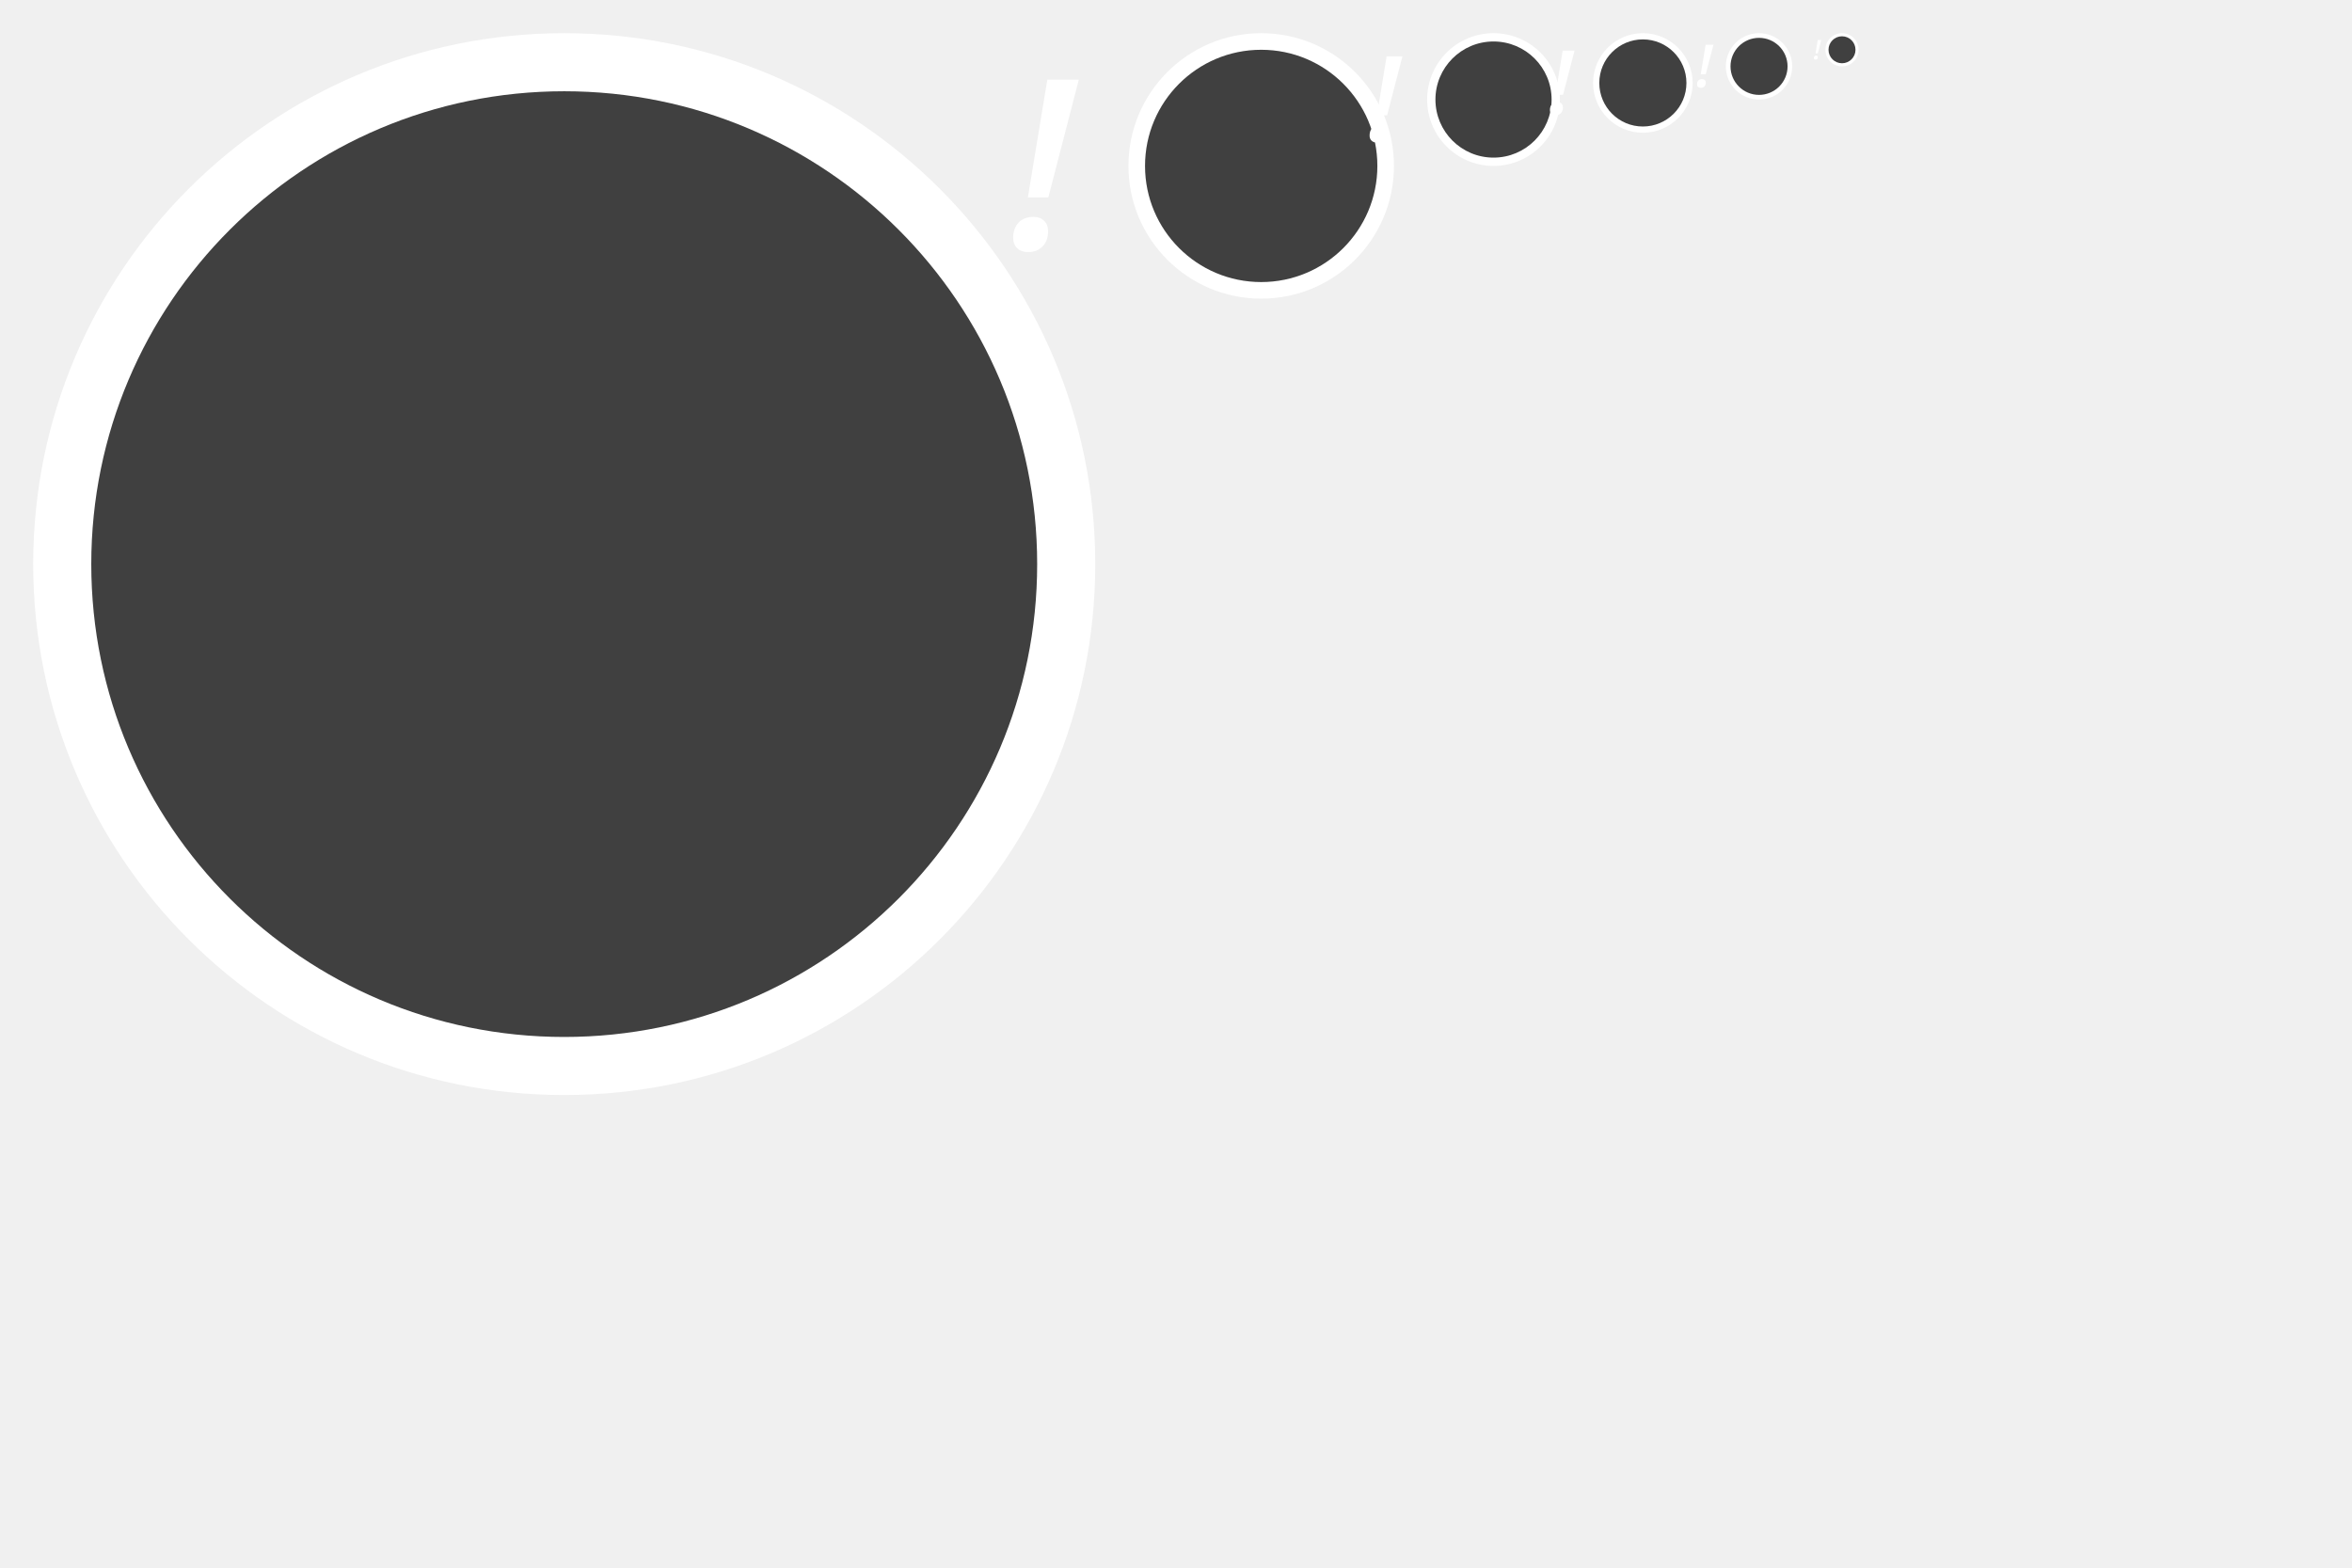
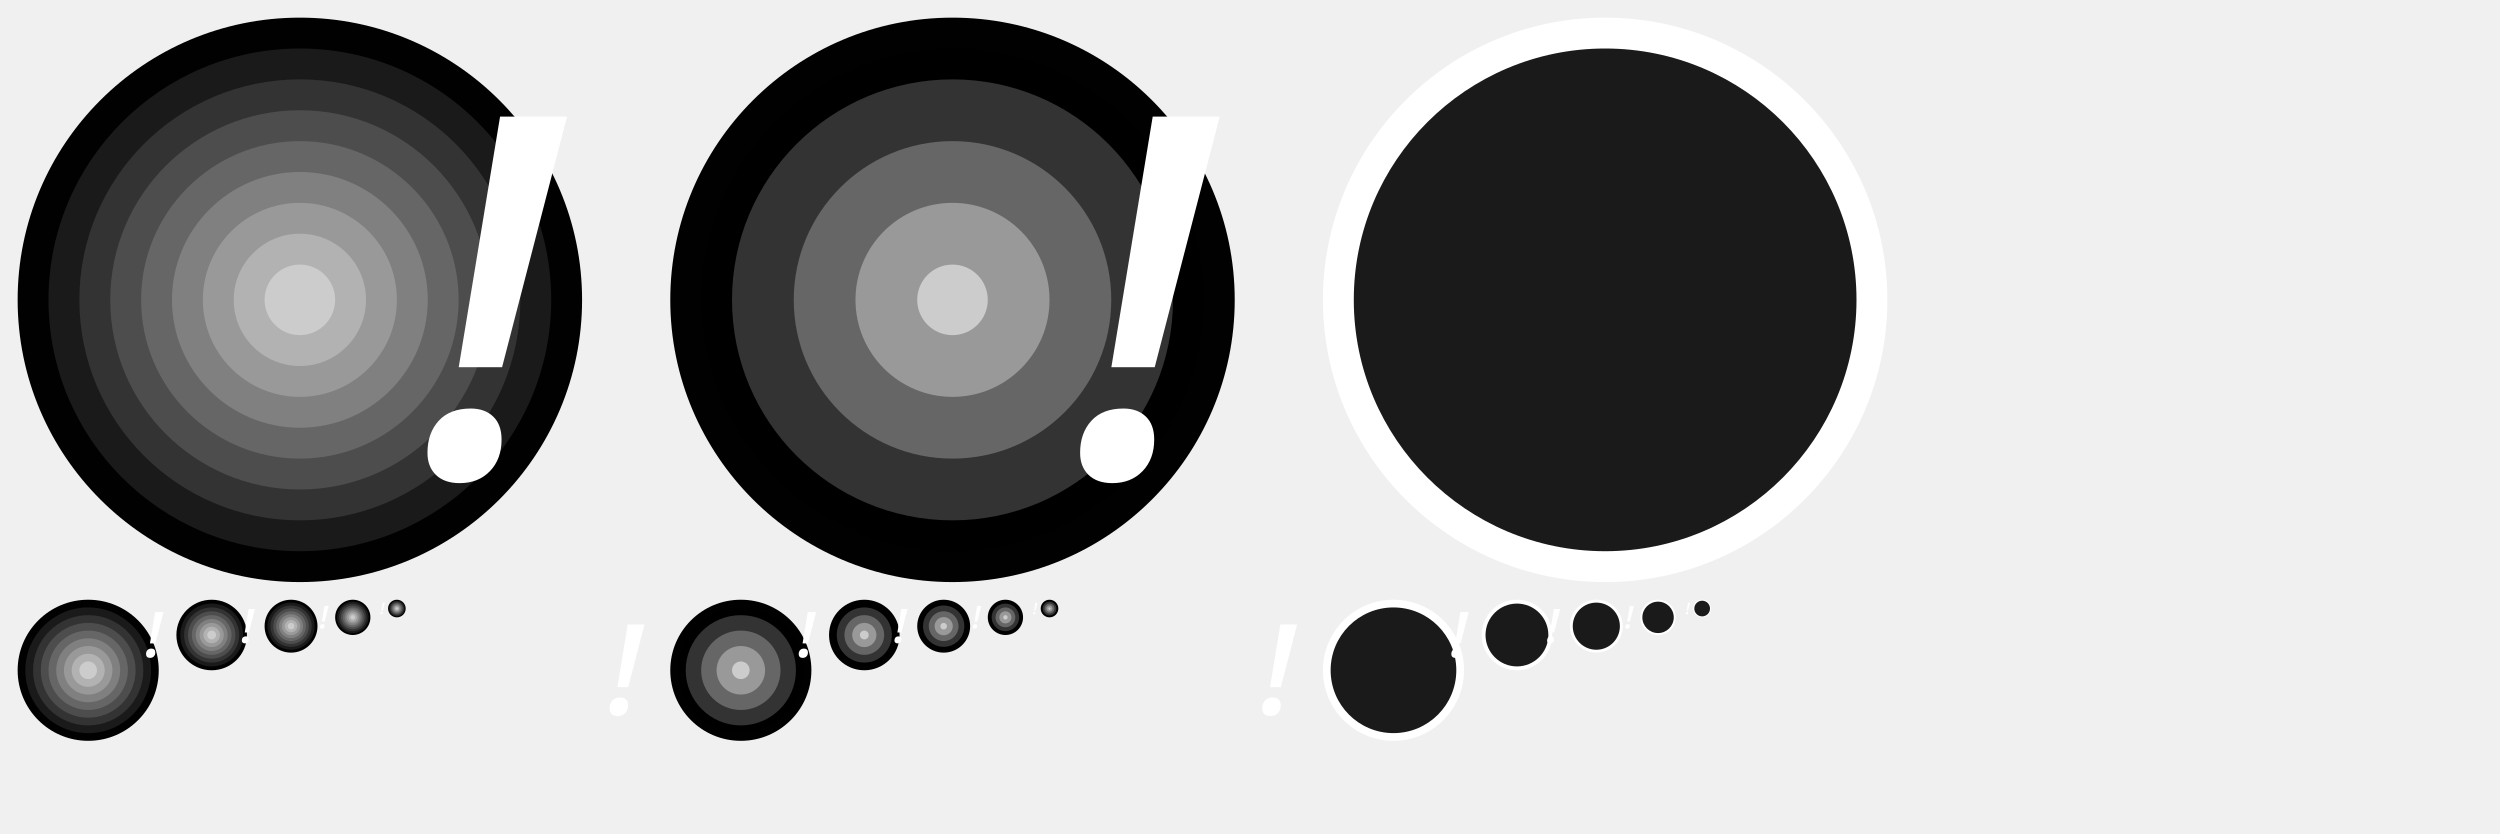
- <svg xmlns="http://www.w3.org/2000/svg" width="300mm" height="200mm" viewBox="0 0 300 200" version="1.1" id="svg1">
+ <svg xmlns="http://www.w3.org/2000/svg" width="600mm" height="200mm" viewBox="0 0 600 200" version="1.1" id="svg1">
  <defs id="defs1">
    <linearGradient id="swatch10">
      <stop style="stop-color:#a6a6a6;stop-opacity:1;" offset="0" id="stop10" />
    </linearGradient>
    <linearGradient id="swatch9">
      <stop style="stop-color:#a6a6a6;stop-opacity:1;" offset="0" id="stop9" />
    </linearGradient>
    <linearGradient id="swatch8">
      <stop style="stop-color:#a6a6a6;stop-opacity:1;" offset="0" id="stop8" />
    </linearGradient>
    <linearGradient id="swatch7">
      <stop style="stop-color:#a6a6a6;stop-opacity:1;" offset="0" id="stop7" />
    </linearGradient>
    <linearGradient id="swatch6">
      <stop style="stop-color:#a6a6a6;stop-opacity:1;" offset="0" id="stop6" />
    </linearGradient>
    <linearGradient id="swatch5">
      <stop style="stop-color:#a6a6a6;stop-opacity:1;" offset="0" id="stop5" />
    </linearGradient>
    <linearGradient id="swatch4">
-       <stop style="stop-color:#f8c500;stop-opacity:1;" offset="0" id="stop4" />
+       <stop style="stop-color:#666666;stop-opacity:1;" offset="0" id="stop4" />
    </linearGradient>
    <linearGradient id="swatch3">
-       <stop style="stop-color:#40a5e5;stop-opacity:1;" offset="0" id="stop3" />
+       <stop style="stop-color:#333333;stop-opacity:1;" offset="0" id="stop3" />
    </linearGradient>
    <linearGradient id="swatch2">
-       <stop style="stop-color:#f68117;stop-opacity:1;" offset="0" id="stop2" />
-     </linearGradient>
-     <linearGradient id="swatch1">
-       <stop style="stop-color:#404040;stop-opacity:1;" offset="0" id="stop1" />
+       <stop style="stop-color:#333333;stop-opacity:1;" offset="0" id="stop2" />
+     </linearGradient>
+     <linearGradient id="swatch1" gradientTransform="translate(1.7011719e-6)">
+       <stop style="stop-color:#000000;stop-opacity:1;" offset="0" id="stop1" />
    </linearGradient>
  </defs>
  <g id="layer1">
-     <g id="512">
-       <circle style="fill:#ffffff;fill-opacity:1;stroke-width:0.265" id="path1" cx="71.967" cy="71.967" r="67.733" />
-       <circle style="fill:url(#swatch1);fill-opacity:1;stroke-width:0.24;stroke-dasharray:none" id="path1-5" cx="71.967" cy="71.967" r="60.325" />
-       <text xml:space="preserve" style="font-style:italic;font-variant:normal;font-weight:600;font-stretch:normal;font-size:121.003px;font-family:'Open Sans';-inkscape-font-specification:'Open Sans Semi-Bold Italic';text-align:center;text-anchor:middle;fill:#ffffff;fill-opacity:1;stroke-width:0.242" x="69.958" y="114.3" id="text1">
-         <tspan id="tspan1" style="font-style:italic;font-variant:normal;font-weight:600;font-stretch:normal;font-size:121.003px;font-family:'Open Sans';-inkscape-font-specification:'Open Sans Semi-Bold Italic';text-align:center;text-anchor:middle;fill:#ffffff;fill-opacity:1;stroke-width:0.242" x="69.958" y="114.3">!</tspan>
-       </text>
-     </g>
-     <g id="128">
-       <circle style="fill:#ffffff;fill-opacity:1;stroke-width:0.066" id="path1-4" cx="160.867" cy="21.167" r="16.933" />
-       <circle style="fill:url(#swatch1);fill-opacity:1;stroke-width:0.06" id="path1-5-3" cx="160.867" cy="21.167" r="14.817" />
-       <text xml:space="preserve" style="font-style:italic;font-variant:normal;font-weight:600;font-stretch:normal;font-size:30.251px;font-family:'Open Sans';-inkscape-font-specification:'Open Sans Semi-Bold Italic';text-align:center;text-anchor:middle;fill:#ffffff;fill-opacity:1;stroke-width:0.061" x="160.364" y="31.75" id="text1-0">
-         <tspan id="tspan1-7" style="font-style:italic;font-variant:normal;font-weight:600;font-stretch:normal;font-size:30.251px;font-family:'Open Sans';-inkscape-font-specification:'Open Sans Semi-Bold Italic';text-align:center;text-anchor:middle;fill:#ffffff;fill-opacity:1;stroke-width:0.061" x="160.364" y="31.75">!</tspan>
-       </text>
-     </g>
-     <g id="64">
-       <circle style="fill:#ffffff;fill-opacity:1;stroke-width:0.033" id="path1-4-8" cx="190.5" cy="12.7" r="8.467" />
-       <circle style="fill:url(#swatch1);fill-opacity:1;stroke-width:0.03" id="path1-5-3-4" cx="190.5" cy="12.7" r="7.408" />
-       <text xml:space="preserve" style="font-style:italic;font-variant:normal;font-weight:600;font-stretch:normal;font-size:15.125px;font-family:'Open Sans';-inkscape-font-specification:'Open Sans Semi-Bold Italic';text-align:center;text-anchor:middle;fill:#ffffff;fill-opacity:1;stroke-width:0.03" x="190.249" y="17.992" id="text1-0-3">
-         <tspan id="tspan1-7-1" style="font-style:italic;font-variant:normal;font-weight:600;font-stretch:normal;font-size:15.125px;font-family:'Open Sans';-inkscape-font-specification:'Open Sans Semi-Bold Italic';text-align:center;text-anchor:middle;fill:#ffffff;fill-opacity:1;stroke-width:0.03" x="190.249" y="17.992">!</tspan>
-       </text>
-     </g>
-     <g id="48">
-       <circle style="fill:#ffffff;fill-opacity:1;stroke-width:0.025" id="path1-4-8-0" cx="209.55" cy="10.583" r="6.35" />
-       <circle style="fill:url(#swatch1);fill-opacity:1;stroke-width:0.022" id="path1-5-3-4-6" cx="209.55" cy="10.583" r="5.556" />
-       <text xml:space="preserve" style="font-style:italic;font-variant:normal;font-weight:600;font-stretch:normal;font-size:11.344px;font-family:'Open Sans';-inkscape-font-specification:'Open Sans Semi-Bold Italic';text-align:center;text-anchor:middle;fill:#ffffff;fill-opacity:1;stroke-width:0.023" x="209.362" y="14.552" id="text1-0-3-8">
-         <tspan id="tspan1-7-1-9" style="font-style:italic;font-variant:normal;font-weight:600;font-stretch:normal;font-size:11.344px;font-family:'Open Sans';-inkscape-font-specification:'Open Sans Semi-Bold Italic';text-align:center;text-anchor:middle;fill:#ffffff;fill-opacity:1;stroke-width:0.023" x="209.362" y="14.552">!</tspan>
-       </text>
-     </g>
-     <g id="32">
-       <circle style="fill:#ffffff;fill-opacity:1;stroke-width:0.017" id="path1-4-8-0-4" cx="224.367" cy="8.467" r="4.233" />
-       <circle style="fill:url(#swatch1);fill-opacity:1;stroke-width:0.015" id="path1-5-3-4-6-9" cx="224.367" cy="8.467" r="3.638" />
-       <text xml:space="preserve" style="font-style:italic;font-variant:normal;font-weight:600;font-stretch:normal;font-size:7.563px;font-family:'Open Sans';-inkscape-font-specification:'Open Sans Semi-Bold Italic';text-align:center;text-anchor:middle;fill:#ffffff;fill-opacity:1;stroke-width:0.015" x="224.241" y="11.113" id="text1-0-3-8-5">
-         <tspan id="tspan1-7-1-9-0" style="font-style:italic;font-variant:normal;font-weight:600;font-stretch:normal;font-size:7.563px;font-family:'Open Sans';-inkscape-font-specification:'Open Sans Semi-Bold Italic';text-align:center;text-anchor:middle;fill:#ffffff;fill-opacity:1;stroke-width:0.015" x="224.241" y="11.113">!</tspan>
-       </text>
-     </g>
-     <g id="16">
-       <circle style="fill:#ffffff;fill-opacity:1;stroke-width:0.008" id="path1-4-8-0-4-1" cx="234.95" cy="6.35" r="2.117" />
-       <circle style="fill:url(#swatch1);fill-opacity:1;stroke-width:0.007" id="path1-5-3-4-6-9-7" cx="234.95" cy="6.35" r="1.72" />
-       <text xml:space="preserve" style="font-style:italic;font-variant:normal;font-weight:600;font-stretch:normal;font-size:3.434px;font-family:'Open Sans';-inkscape-font-specification:'Open Sans Semi-Bold Italic';text-align:center;text-anchor:middle;fill:#ffffff;fill-opacity:1;stroke-width:0.007" x="234.892" y="7.552" id="text1-0-3-8-5-2">
-         <tspan id="tspan1-7-1-9-0-7" style="font-style:italic;font-variant:normal;font-weight:600;font-stretch:normal;font-size:3.434px;font-family:'Open Sans';-inkscape-font-specification:'Open Sans Semi-Bold Italic';text-align:center;text-anchor:middle;fill:#ffffff;fill-opacity:1;stroke-width:0.007" x="234.892" y="7.552">!</tspan>
+     <g id="radial_small_512">
+       <circle style="fill:#010101;fill-opacity:1;stroke-width:0.265" id="path1" cx="71.967" cy="71.967" r="67.733" />
+       <circle style="fill:#1a1a1a;fill-opacity:1;stroke-width:0.24;stroke-dasharray:none" id="path1-5" cx="71.967" cy="71.967" r="60.325" />
+       <circle style="fill:#333333;fill-opacity:1;stroke-width:0.24;stroke-dasharray:none" id="path1-5-35" cx="71.967" cy="71.967" r="52.917" />
+       <circle style="fill:#4d4d4d;fill-opacity:1;stroke-width:0.24;stroke-dasharray:none" id="path1-5-35-2" cx="71.967" cy="71.967" r="45.508" />
+       <circle style="fill:#666666;fill-opacity:1;stroke-width:0.24;stroke-dasharray:none" id="path1-5-35-2-6" cx="71.967" cy="71.967" r="38.1" />
+       <circle style="fill:#808080;fill-opacity:1;stroke-width:0.24;stroke-dasharray:none" id="path1-5-35-2-6-1" cx="71.967" cy="71.967" r="30.692" />
+       <circle style="fill:#999999;fill-opacity:1;stroke-width:0.24;stroke-dasharray:none" id="path1-5-35-2-6-1-2" cx="71.967" cy="71.967" r="23.283" />
+       <circle style="fill:#b2b2b2;fill-opacity:1;stroke-width:0.24;stroke-dasharray:none" id="path1-5-35-2-6-1-2-7" cx="71.967" cy="71.967" r="15.875" />
+       <circle style="fill:#cccccc;fill-opacity:1;stroke-width:0.24;stroke-dasharray:none" id="path1-5-35-2-6-1-2-7-2" cx="71.967" cy="71.967" r="8.467" />
+       <text xml:space="preserve" style="font-style:italic;font-variant:normal;font-weight:600;font-stretch:normal;font-size:121.003px;font-family:'Open Sans';-inkscape-font-specification:'Open Sans Semi-Bold Italic';text-align:center;text-anchor:middle;fill:#ffffff;fill-opacity:1;stroke-width:0.242" x="70.478" y="114.359" id="text1">
+         <tspan id="tspan1" style="font-style:italic;font-variant:normal;font-weight:600;font-stretch:normal;font-size:121.003px;font-family:'Open Sans';-inkscape-font-specification:'Open Sans Semi-Bold Italic';text-align:center;text-anchor:middle;fill:#ffffff;fill-opacity:1;stroke-width:0.242" x="70.478" y="114.359">!</tspan>
+       </text>
+     </g>
+     <g id="radial_small_128" transform="matrix(0.25,0,0,0.25,3.174999,142.875)">
+       <circle style="fill:#010101;fill-opacity:1;stroke-width:0.265" id="path1-7" cx="71.967" cy="71.967" r="67.733" />
+       <circle style="fill:#1a1a1a;fill-opacity:1;stroke-width:0.24;stroke-dasharray:none" id="path1-5-6" cx="71.967" cy="71.967" r="60.325" />
+       <circle style="fill:#333333;fill-opacity:1;stroke-width:0.24;stroke-dasharray:none" id="path1-5-35-3" cx="71.967" cy="71.967" r="52.917" />
+       <circle style="fill:#4d4d4d;fill-opacity:1;stroke-width:0.24;stroke-dasharray:none" id="path1-5-35-2-1" cx="71.967" cy="71.967" r="45.508" />
+       <circle style="fill:#666666;fill-opacity:1;stroke-width:0.24;stroke-dasharray:none" id="path1-5-35-2-6-7" cx="71.967" cy="71.967" r="38.1" />
+       <circle style="fill:#808080;fill-opacity:1;stroke-width:0.24;stroke-dasharray:none" id="path1-5-35-2-6-1-5" cx="71.967" cy="71.967" r="30.692" />
+       <circle style="fill:#999999;fill-opacity:1;stroke-width:0.24;stroke-dasharray:none" id="path1-5-35-2-6-1-2-9" cx="71.967" cy="71.967" r="23.283" />
+       <circle style="fill:#b2b2b2;fill-opacity:1;stroke-width:0.24;stroke-dasharray:none" id="path1-5-35-2-6-1-2-7-6" cx="71.967" cy="71.967" r="15.875" />
+       <circle style="fill:#cccccc;fill-opacity:1;stroke-width:0.24;stroke-dasharray:none" id="path1-5-35-2-6-1-2-7-2-2" cx="71.967" cy="71.967" r="8.467" />
+       <text xml:space="preserve" style="font-style:italic;font-variant:normal;font-weight:600;font-stretch:normal;font-size:121.003px;font-family:'Open Sans';-inkscape-font-specification:'Open Sans Semi-Bold Italic';text-align:center;text-anchor:middle;fill:#ffffff;fill-opacity:1;stroke-width:0.242" x="70.478" y="114.359" id="text1-1">
+         <tspan id="tspan1-7" style="font-style:italic;font-variant:normal;font-weight:600;font-stretch:normal;font-size:121.003px;font-family:'Open Sans';-inkscape-font-specification:'Open Sans Semi-Bold Italic';text-align:center;text-anchor:middle;fill:#ffffff;fill-opacity:1;stroke-width:0.242" x="70.478" y="114.359">!</tspan>
+       </text>
+     </g>
+     <g id="radial_small_64" transform="matrix(0.125,0,0,0.125,41.80416,143.4042)">
+       <circle style="fill:#010101;fill-opacity:1;stroke-width:0.265" id="path1-7-1" cx="71.967" cy="71.967" r="67.733" />
+       <circle style="fill:#1a1a1a;fill-opacity:1;stroke-width:0.24;stroke-dasharray:none" id="path1-5-6-8" cx="71.967" cy="71.967" r="60.325" />
+       <circle style="fill:#333333;fill-opacity:1;stroke-width:0.24;stroke-dasharray:none" id="path1-5-35-3-5" cx="71.967" cy="71.967" r="52.917" />
+       <circle style="fill:#4d4d4d;fill-opacity:1;stroke-width:0.24;stroke-dasharray:none" id="path1-5-35-2-1-9" cx="71.967" cy="71.967" r="45.508" />
+       <circle style="fill:#666666;fill-opacity:1;stroke-width:0.24;stroke-dasharray:none" id="path1-5-35-2-6-7-7" cx="71.967" cy="71.967" r="38.1" />
+       <circle style="fill:#808080;fill-opacity:1;stroke-width:0.24;stroke-dasharray:none" id="path1-5-35-2-6-1-5-5" cx="71.967" cy="71.967" r="30.692" />
+       <circle style="fill:#999999;fill-opacity:1;stroke-width:0.24;stroke-dasharray:none" id="path1-5-35-2-6-1-2-9-3" cx="71.967" cy="71.967" r="23.283" />
+       <circle style="fill:#b2b2b2;fill-opacity:1;stroke-width:0.24;stroke-dasharray:none" id="path1-5-35-2-6-1-2-7-6-8" cx="71.967" cy="71.967" r="15.875" />
+       <circle style="fill:#cccccc;fill-opacity:1;stroke-width:0.24;stroke-dasharray:none" id="path1-5-35-2-6-1-2-7-2-2-8" cx="71.967" cy="71.967" r="8.467" />
+       <text xml:space="preserve" style="font-style:italic;font-variant:normal;font-weight:600;font-stretch:normal;font-size:121.003px;font-family:'Open Sans';-inkscape-font-specification:'Open Sans Semi-Bold Italic';text-align:center;text-anchor:middle;fill:#ffffff;fill-opacity:1;stroke-width:0.242" x="70.478" y="114.359" id="text1-1-3">
+         <tspan id="tspan1-7-1" style="font-style:italic;font-variant:normal;font-weight:600;font-stretch:normal;font-size:121.003px;font-family:'Open Sans';-inkscape-font-specification:'Open Sans Semi-Bold Italic';text-align:center;text-anchor:middle;fill:#ffffff;fill-opacity:1;stroke-width:0.242" x="70.478" y="114.359">!</tspan>
+       </text>
+     </g>
+     <g id="radial_small_48" transform="matrix(0.09375,0,0,0.09375,63.10312,143.5365)">
+       <circle style="fill:#010101;fill-opacity:1;stroke-width:0.265" id="path1-7-1-3" cx="71.967" cy="71.967" r="67.733" />
+       <circle style="fill:#1a1a1a;fill-opacity:1;stroke-width:0.24;stroke-dasharray:none" id="path1-5-6-8-3" cx="71.967" cy="71.967" r="60.325" />
+       <circle style="fill:#333333;fill-opacity:1;stroke-width:0.24;stroke-dasharray:none" id="path1-5-35-3-5-3" cx="71.967" cy="71.967" r="52.917" />
+       <circle style="fill:#4d4d4d;fill-opacity:1;stroke-width:0.24;stroke-dasharray:none" id="path1-5-35-2-1-9-8" cx="71.967" cy="71.967" r="45.508" />
+       <circle style="fill:#666666;fill-opacity:1;stroke-width:0.24;stroke-dasharray:none" id="path1-5-35-2-6-7-7-6" cx="71.967" cy="71.967" r="38.1" />
+       <circle style="fill:#808080;fill-opacity:1;stroke-width:0.24;stroke-dasharray:none" id="path1-5-35-2-6-1-5-5-0" cx="71.967" cy="71.967" r="30.692" />
+       <circle style="fill:#999999;fill-opacity:1;stroke-width:0.24;stroke-dasharray:none" id="path1-5-35-2-6-1-2-9-3-4" cx="71.967" cy="71.967" r="23.283" />
+       <circle style="fill:#b2b2b2;fill-opacity:1;stroke-width:0.24;stroke-dasharray:none" id="path1-5-35-2-6-1-2-7-6-8-8" cx="71.967" cy="71.967" r="15.875" />
+       <circle style="fill:#cccccc;fill-opacity:1;stroke-width:0.24;stroke-dasharray:none" id="path1-5-35-2-6-1-2-7-2-2-8-8" cx="71.967" cy="71.967" r="8.467" />
+       <text xml:space="preserve" style="font-style:italic;font-variant:normal;font-weight:600;font-stretch:normal;font-size:121.003px;font-family:'Open Sans';-inkscape-font-specification:'Open Sans Semi-Bold Italic';text-align:center;text-anchor:middle;fill:#ffffff;fill-opacity:1;stroke-width:0.242" x="70.478" y="114.359" id="text1-1-3-8">
+         <tspan id="tspan1-7-1-9" style="font-style:italic;font-variant:normal;font-weight:600;font-stretch:normal;font-size:121.003px;font-family:'Open Sans';-inkscape-font-specification:'Open Sans Semi-Bold Italic';text-align:center;text-anchor:middle;fill:#ffffff;fill-opacity:1;stroke-width:0.242" x="70.478" y="114.359">!</tspan>
+       </text>
+     </g>
+     <g id="radial_small_32" transform="matrix(0.0625,0,0,0.0625,80.16875,143.6687)">
+       <circle style="fill:#010101;fill-opacity:1;stroke-width:0.265" id="path1-7-1-3-3" cx="71.967" cy="71.967" r="67.733" />
+       <circle style="fill:#1a1a1a;fill-opacity:1;stroke-width:0.24;stroke-dasharray:none" id="path1-5-6-8-3-0" cx="71.967" cy="71.967" r="60.325" />
+       <circle style="fill:#333333;fill-opacity:1;stroke-width:0.24;stroke-dasharray:none" id="path1-5-35-3-5-3-3" cx="71.967" cy="71.967" r="52.917" />
+       <circle style="fill:#4d4d4d;fill-opacity:1;stroke-width:0.24;stroke-dasharray:none" id="path1-5-35-2-1-9-8-0" cx="71.967" cy="71.967" r="45.508" />
+       <circle style="fill:#666666;fill-opacity:1;stroke-width:0.24;stroke-dasharray:none" id="path1-5-35-2-6-7-7-6-9" cx="71.967" cy="71.967" r="38.1" />
+       <circle style="fill:#808080;fill-opacity:1;stroke-width:0.24;stroke-dasharray:none" id="path1-5-35-2-6-1-5-5-0-2" cx="71.967" cy="71.967" r="30.692" />
+       <circle style="fill:#999999;fill-opacity:1;stroke-width:0.24;stroke-dasharray:none" id="path1-5-35-2-6-1-2-9-3-4-5" cx="71.967" cy="71.967" r="23.283" />
+       <circle style="fill:#b2b2b2;fill-opacity:1;stroke-width:0.24;stroke-dasharray:none" id="path1-5-35-2-6-1-2-7-6-8-8-4" cx="71.967" cy="71.967" r="15.875" />
+       <circle style="fill:#cccccc;fill-opacity:1;stroke-width:0.24;stroke-dasharray:none" id="path1-5-35-2-6-1-2-7-2-2-8-8-0" cx="71.967" cy="71.967" r="8.467" />
+       <text xml:space="preserve" style="font-style:italic;font-variant:normal;font-weight:600;font-stretch:normal;font-size:121.003px;font-family:'Open Sans';-inkscape-font-specification:'Open Sans Semi-Bold Italic';text-align:center;text-anchor:middle;fill:#ffffff;fill-opacity:1;stroke-width:0.242" x="70.478" y="114.359" id="text1-1-3-8-5">
+         <tspan id="tspan1-7-1-9-9" style="font-style:italic;font-variant:normal;font-weight:600;font-stretch:normal;font-size:121.003px;font-family:'Open Sans';-inkscape-font-specification:'Open Sans Semi-Bold Italic';text-align:center;text-anchor:middle;fill:#ffffff;fill-opacity:1;stroke-width:0.242" x="70.478" y="114.359">!</tspan>
+       </text>
+     </g>
+     <g id="radial_small_16" transform="matrix(0.03125,0,0,0.03125,93.00104,143.801)">
+       <circle style="fill:#010101;fill-opacity:1;stroke-width:0.265" id="path1-7-1-3-3-2" cx="71.967" cy="71.967" r="67.733" />
+       <circle style="fill:#1a1a1a;fill-opacity:1;stroke-width:0.24;stroke-dasharray:none" id="path1-5-6-8-3-0-4" cx="71.967" cy="71.967" r="60.325" />
+       <circle style="fill:#333333;fill-opacity:1;stroke-width:0.24;stroke-dasharray:none" id="path1-5-35-3-5-3-3-7" cx="71.967" cy="71.967" r="52.917" />
+       <circle style="fill:#4d4d4d;fill-opacity:1;stroke-width:0.24;stroke-dasharray:none" id="path1-5-35-2-1-9-8-0-7" cx="71.967" cy="71.967" r="45.508" />
+       <circle style="fill:#666666;fill-opacity:1;stroke-width:0.24;stroke-dasharray:none" id="path1-5-35-2-6-7-7-6-9-5" cx="71.967" cy="71.967" r="38.1" />
+       <circle style="fill:#808080;fill-opacity:1;stroke-width:0.24;stroke-dasharray:none" id="path1-5-35-2-6-1-5-5-0-2-4" cx="71.967" cy="71.967" r="30.692" />
+       <circle style="fill:#999999;fill-opacity:1;stroke-width:0.24;stroke-dasharray:none" id="path1-5-35-2-6-1-2-9-3-4-5-8" cx="71.967" cy="71.967" r="23.283" />
+       <circle style="fill:#b2b2b2;fill-opacity:1;stroke-width:0.24;stroke-dasharray:none" id="path1-5-35-2-6-1-2-7-6-8-8-4-1" cx="71.967" cy="71.967" r="15.875" />
+       <circle style="fill:#cccccc;fill-opacity:1;stroke-width:0.24;stroke-dasharray:none" id="path1-5-35-2-6-1-2-7-2-2-8-8-0-2" cx="71.967" cy="71.967" r="8.467" />
+       <text xml:space="preserve" style="font-style:italic;font-variant:normal;font-weight:600;font-stretch:normal;font-size:121.003px;font-family:'Open Sans';-inkscape-font-specification:'Open Sans Semi-Bold Italic';text-align:center;text-anchor:middle;fill:#ffffff;fill-opacity:1;stroke-width:0.242" x="70.478" y="114.359" id="text1-1-3-8-5-8">
+         <tspan id="tspan1-7-1-9-9-9" style="font-style:italic;font-variant:normal;font-weight:600;font-stretch:normal;font-size:121.003px;font-family:'Open Sans';-inkscape-font-specification:'Open Sans Semi-Bold Italic';text-align:center;text-anchor:middle;fill:#ffffff;fill-opacity:1;stroke-width:0.242" x="70.478" y="114.359">!</tspan>
+       </text>
+     </g>
+     <g id="radial_large_512" transform="translate(156.6333)">
+       <circle style="fill:#010101;fill-opacity:1;stroke-width:0.265" id="path1-1" cx="71.967" cy="71.967" r="67.733" />
+       <circle style="fill:#000000;fill-opacity:1;stroke-width:0.24;stroke-dasharray:none" id="path1-5-1" cx="71.967" cy="71.967" r="60.325" />
+       <circle style="fill:#333333;fill-opacity:1;stroke-width:0.24;stroke-dasharray:none" id="path1-5-35-5" cx="71.967" cy="71.967" r="52.917" />
+       <circle style="fill:#333333;fill-opacity:1;stroke-width:0.24;stroke-dasharray:none" id="path1-5-35-2-9" cx="71.967" cy="71.967" r="45.508" />
+       <circle style="fill:#666666;fill-opacity:1;stroke-width:0.24;stroke-dasharray:none" id="path1-5-35-2-6-8" cx="71.967" cy="71.967" r="38.1" />
+       <circle style="fill:#666666;fill-opacity:1;stroke-width:0.24;stroke-dasharray:none" id="path1-5-35-2-6-1-4" cx="71.967" cy="71.967" r="30.692" />
+       <circle style="fill:#999999;fill-opacity:1;stroke-width:0.24;stroke-dasharray:none" id="path1-5-35-2-6-1-2-8" cx="71.967" cy="71.967" r="23.283" />
+       <circle style="fill:#999999;fill-opacity:1;stroke-width:0.24;stroke-dasharray:none" id="path1-5-35-2-6-1-2-7-1" cx="71.967" cy="71.967" r="15.875" />
+       <circle style="fill:#cccccc;fill-opacity:1;stroke-width:0.24;stroke-dasharray:none" id="path1-5-35-2-6-1-2-7-2-0" cx="71.967" cy="71.967" r="8.467" />
+       <text xml:space="preserve" style="font-style:italic;font-variant:normal;font-weight:600;font-stretch:normal;font-size:121.003px;font-family:'Open Sans';-inkscape-font-specification:'Open Sans Semi-Bold Italic';text-align:center;text-anchor:middle;fill:#ffffff;fill-opacity:1;stroke-width:0.242" x="70.478" y="114.359" id="text1-3">
+         <tspan id="tspan1-0" style="font-style:italic;font-variant:normal;font-weight:600;font-stretch:normal;font-size:121.003px;font-family:'Open Sans';-inkscape-font-specification:'Open Sans Semi-Bold Italic';text-align:center;text-anchor:middle;fill:#ffffff;fill-opacity:1;stroke-width:0.242" x="70.478" y="114.359">!</tspan>
+       </text>
+     </g>
+     <g id="radial_large_128" transform="matrix(0.25,0,0,0.25,159.8083,142.875)">
+       <circle style="fill:#010101;fill-opacity:1;stroke-width:0.265" id="path1-1-2" cx="71.967" cy="71.967" r="67.733" />
+       <circle style="fill:#000000;fill-opacity:1;stroke-width:0.24;stroke-dasharray:none" id="path1-5-1-1" cx="71.967" cy="71.967" r="60.325" />
+       <circle style="fill:#333333;fill-opacity:1;stroke-width:0.24;stroke-dasharray:none" id="path1-5-35-5-0" cx="71.967" cy="71.967" r="52.917" />
+       <circle style="fill:#333333;fill-opacity:1;stroke-width:0.24;stroke-dasharray:none" id="path1-5-35-2-9-5" cx="71.967" cy="71.967" r="45.508" />
+       <circle style="fill:#666666;fill-opacity:1;stroke-width:0.24;stroke-dasharray:none" id="path1-5-35-2-6-8-1" cx="71.967" cy="71.967" r="38.1" />
+       <circle style="fill:#666666;fill-opacity:1;stroke-width:0.24;stroke-dasharray:none" id="path1-5-35-2-6-1-4-1" cx="71.967" cy="71.967" r="30.692" />
+       <circle style="fill:#999999;fill-opacity:1;stroke-width:0.24;stroke-dasharray:none" id="path1-5-35-2-6-1-2-8-0" cx="71.967" cy="71.967" r="23.283" />
+       <circle style="fill:#999999;fill-opacity:1;stroke-width:0.24;stroke-dasharray:none" id="path1-5-35-2-6-1-2-7-1-8" cx="71.967" cy="71.967" r="15.875" />
+       <circle style="fill:#cccccc;fill-opacity:1;stroke-width:0.24;stroke-dasharray:none" id="path1-5-35-2-6-1-2-7-2-0-5" cx="71.967" cy="71.967" r="8.467" />
+       <text xml:space="preserve" style="font-style:italic;font-variant:normal;font-weight:600;font-stretch:normal;font-size:121.003px;font-family:'Open Sans';-inkscape-font-specification:'Open Sans Semi-Bold Italic';text-align:center;text-anchor:middle;fill:#ffffff;fill-opacity:1;stroke-width:0.242" x="70.478" y="114.359" id="text1-3-0">
+         <tspan id="tspan1-0-6" style="font-style:italic;font-variant:normal;font-weight:600;font-stretch:normal;font-size:121.003px;font-family:'Open Sans';-inkscape-font-specification:'Open Sans Semi-Bold Italic';text-align:center;text-anchor:middle;fill:#ffffff;fill-opacity:1;stroke-width:0.242" x="70.478" y="114.359">!</tspan>
+       </text>
+     </g>
+     <g id="radial_large_64" transform="matrix(0.125,0,0,0.125,198.4375,143.4042)">
+       <circle style="fill:#010101;fill-opacity:1;stroke-width:0.265" id="path1-1-2-8" cx="71.967" cy="71.967" r="67.733" />
+       <circle style="fill:#000000;fill-opacity:1;stroke-width:0.24;stroke-dasharray:none" id="path1-5-1-1-6" cx="71.967" cy="71.967" r="60.325" />
+       <circle style="fill:#333333;fill-opacity:1;stroke-width:0.24;stroke-dasharray:none" id="path1-5-35-5-0-2" cx="71.967" cy="71.967" r="52.917" />
+       <circle style="fill:#333333;fill-opacity:1;stroke-width:0.24;stroke-dasharray:none" id="path1-5-35-2-9-5-8" cx="71.967" cy="71.967" r="45.508" />
+       <circle style="fill:#666666;fill-opacity:1;stroke-width:0.24;stroke-dasharray:none" id="path1-5-35-2-6-8-1-4" cx="71.967" cy="71.967" r="38.1" />
+       <circle style="fill:#666666;fill-opacity:1;stroke-width:0.24;stroke-dasharray:none" id="path1-5-35-2-6-1-4-1-7" cx="71.967" cy="71.967" r="30.692" />
+       <circle style="fill:#999999;fill-opacity:1;stroke-width:0.24;stroke-dasharray:none" id="path1-5-35-2-6-1-2-8-0-2" cx="71.967" cy="71.967" r="23.283" />
+       <circle style="fill:#999999;fill-opacity:1;stroke-width:0.24;stroke-dasharray:none" id="path1-5-35-2-6-1-2-7-1-8-4" cx="71.967" cy="71.967" r="15.875" />
+       <circle style="fill:#cccccc;fill-opacity:1;stroke-width:0.24;stroke-dasharray:none" id="path1-5-35-2-6-1-2-7-2-0-5-0" cx="71.967" cy="71.967" r="8.467" />
+       <text xml:space="preserve" style="font-style:italic;font-variant:normal;font-weight:600;font-stretch:normal;font-size:121.003px;font-family:'Open Sans';-inkscape-font-specification:'Open Sans Semi-Bold Italic';text-align:center;text-anchor:middle;fill:#ffffff;fill-opacity:1;stroke-width:0.242" x="70.478" y="114.359" id="text1-3-0-6">
+         <tspan id="tspan1-0-6-2" style="font-style:italic;font-variant:normal;font-weight:600;font-stretch:normal;font-size:121.003px;font-family:'Open Sans';-inkscape-font-specification:'Open Sans Semi-Bold Italic';text-align:center;text-anchor:middle;fill:#ffffff;fill-opacity:1;stroke-width:0.242" x="70.478" y="114.359">!</tspan>
+       </text>
+     </g>
+     <g id="radial_large_48" transform="matrix(0.09375,0,0,0.09375,219.7364,143.5365)">
+       <circle style="fill:#010101;fill-opacity:1;stroke-width:0.265" id="path1-1-2-8-1" cx="71.967" cy="71.967" r="67.733" />
+       <circle style="fill:#000000;fill-opacity:1;stroke-width:0.24;stroke-dasharray:none" id="path1-5-1-1-6-3" cx="71.967" cy="71.967" r="60.325" />
+       <circle style="fill:#333333;fill-opacity:1;stroke-width:0.24;stroke-dasharray:none" id="path1-5-35-5-0-2-1" cx="71.967" cy="71.967" r="52.917" />
+       <circle style="fill:#333333;fill-opacity:1;stroke-width:0.24;stroke-dasharray:none" id="path1-5-35-2-9-5-8-1" cx="71.967" cy="71.967" r="45.508" />
+       <circle style="fill:#666666;fill-opacity:1;stroke-width:0.24;stroke-dasharray:none" id="path1-5-35-2-6-8-1-4-0" cx="71.967" cy="71.967" r="38.1" />
+       <circle style="fill:#666666;fill-opacity:1;stroke-width:0.24;stroke-dasharray:none" id="path1-5-35-2-6-1-4-1-7-3" cx="71.967" cy="71.967" r="30.692" />
+       <circle style="fill:#999999;fill-opacity:1;stroke-width:0.24;stroke-dasharray:none" id="path1-5-35-2-6-1-2-8-0-2-4" cx="71.967" cy="71.967" r="23.283" />
+       <circle style="fill:#999999;fill-opacity:1;stroke-width:0.24;stroke-dasharray:none" id="path1-5-35-2-6-1-2-7-1-8-4-0" cx="71.967" cy="71.967" r="15.875" />
+       <circle style="fill:#cccccc;fill-opacity:1;stroke-width:0.24;stroke-dasharray:none" id="path1-5-35-2-6-1-2-7-2-0-5-0-3" cx="71.967" cy="71.967" r="8.467" />
+       <text xml:space="preserve" style="font-style:italic;font-variant:normal;font-weight:600;font-stretch:normal;font-size:121.003px;font-family:'Open Sans';-inkscape-font-specification:'Open Sans Semi-Bold Italic';text-align:center;text-anchor:middle;fill:#ffffff;fill-opacity:1;stroke-width:0.242" x="70.478" y="114.359" id="text1-3-0-6-9">
+         <tspan id="tspan1-0-6-2-1" style="font-style:italic;font-variant:normal;font-weight:600;font-stretch:normal;font-size:121.003px;font-family:'Open Sans';-inkscape-font-specification:'Open Sans Semi-Bold Italic';text-align:center;text-anchor:middle;fill:#ffffff;fill-opacity:1;stroke-width:0.242" x="70.478" y="114.359">!</tspan>
+       </text>
+     </g>
+     <g id="radial_large_32" transform="matrix(0.0625,0,0,0.0625,236.8021,143.6687)">
+       <circle style="fill:#010101;fill-opacity:1;stroke-width:0.265" id="path1-1-2-8-1-3" cx="71.967" cy="71.967" r="67.733" />
+       <circle style="fill:#000000;fill-opacity:1;stroke-width:0.24;stroke-dasharray:none" id="path1-5-1-1-6-3-8" cx="71.967" cy="71.967" r="60.325" />
+       <circle style="fill:#333333;fill-opacity:1;stroke-width:0.24;stroke-dasharray:none" id="path1-5-35-5-0-2-1-0" cx="71.967" cy="71.967" r="52.917" />
+       <circle style="fill:#333333;fill-opacity:1;stroke-width:0.24;stroke-dasharray:none" id="path1-5-35-2-9-5-8-1-5" cx="71.967" cy="71.967" r="45.508" />
+       <circle style="fill:#666666;fill-opacity:1;stroke-width:0.24;stroke-dasharray:none" id="path1-5-35-2-6-8-1-4-0-6" cx="71.967" cy="71.967" r="38.1" />
+       <circle style="fill:#666666;fill-opacity:1;stroke-width:0.24;stroke-dasharray:none" id="path1-5-35-2-6-1-4-1-7-3-6" cx="71.967" cy="71.967" r="30.692" />
+       <circle style="fill:#999999;fill-opacity:1;stroke-width:0.24;stroke-dasharray:none" id="path1-5-35-2-6-1-2-8-0-2-4-4" cx="71.967" cy="71.967" r="23.283" />
+       <circle style="fill:#999999;fill-opacity:1;stroke-width:0.24;stroke-dasharray:none" id="path1-5-35-2-6-1-2-7-1-8-4-0-0" cx="71.967" cy="71.967" r="15.875" />
+       <circle style="fill:#cccccc;fill-opacity:1;stroke-width:0.24;stroke-dasharray:none" id="path1-5-35-2-6-1-2-7-2-0-5-0-3-0" cx="71.967" cy="71.967" r="8.467" />
+       <text xml:space="preserve" style="font-style:italic;font-variant:normal;font-weight:600;font-stretch:normal;font-size:121.003px;font-family:'Open Sans';-inkscape-font-specification:'Open Sans Semi-Bold Italic';text-align:center;text-anchor:middle;fill:#ffffff;fill-opacity:1;stroke-width:0.242" x="70.478" y="114.359" id="text1-3-0-6-9-4">
+         <tspan id="tspan1-0-6-2-1-6" style="font-style:italic;font-variant:normal;font-weight:600;font-stretch:normal;font-size:121.003px;font-family:'Open Sans';-inkscape-font-specification:'Open Sans Semi-Bold Italic';text-align:center;text-anchor:middle;fill:#ffffff;fill-opacity:1;stroke-width:0.242" x="70.478" y="114.359">!</tspan>
+       </text>
+     </g>
+     <g id="radial_large_16" transform="matrix(0.03125,0,0,0.03125,249.6344,143.801)">
+       <circle style="fill:#010101;fill-opacity:1;stroke-width:0.265" id="path1-1-2-8-1-3-6" cx="71.967" cy="71.967" r="67.733" />
+       <circle style="fill:#000000;fill-opacity:1;stroke-width:0.24;stroke-dasharray:none" id="path1-5-1-1-6-3-8-9" cx="71.967" cy="71.967" r="60.325" />
+       <circle style="fill:#333333;fill-opacity:1;stroke-width:0.24;stroke-dasharray:none" id="path1-5-35-5-0-2-1-0-8" cx="71.967" cy="71.967" r="52.917" />
+       <circle style="fill:#333333;fill-opacity:1;stroke-width:0.24;stroke-dasharray:none" id="path1-5-35-2-9-5-8-1-5-7" cx="71.967" cy="71.967" r="45.508" />
+       <circle style="fill:#666666;fill-opacity:1;stroke-width:0.24;stroke-dasharray:none" id="path1-5-35-2-6-8-1-4-0-6-2" cx="71.967" cy="71.967" r="38.1" />
+       <circle style="fill:#666666;fill-opacity:1;stroke-width:0.24;stroke-dasharray:none" id="path1-5-35-2-6-1-4-1-7-3-6-8" cx="71.967" cy="71.967" r="30.692" />
+       <circle style="fill:#999999;fill-opacity:1;stroke-width:0.24;stroke-dasharray:none" id="path1-5-35-2-6-1-2-8-0-2-4-4-2" cx="71.967" cy="71.967" r="23.283" />
+       <circle style="fill:#999999;fill-opacity:1;stroke-width:0.24;stroke-dasharray:none" id="path1-5-35-2-6-1-2-7-1-8-4-0-0-9" cx="71.967" cy="71.967" r="15.875" />
+       <circle style="fill:#cccccc;fill-opacity:1;stroke-width:0.24;stroke-dasharray:none" id="path1-5-35-2-6-1-2-7-2-0-5-0-3-0-9" cx="71.967" cy="71.967" r="8.467" />
+       <text xml:space="preserve" style="font-style:italic;font-variant:normal;font-weight:600;font-stretch:normal;font-size:121.003px;font-family:'Open Sans';-inkscape-font-specification:'Open Sans Semi-Bold Italic';text-align:center;text-anchor:middle;fill:#ffffff;fill-opacity:1;stroke-width:0.242" x="70.478" y="114.359" id="text1-3-0-6-9-4-6">
+         <tspan id="tspan1-0-6-2-1-6-0" style="font-style:italic;font-variant:normal;font-weight:600;font-stretch:normal;font-size:121.003px;font-family:'Open Sans';-inkscape-font-specification:'Open Sans Semi-Bold Italic';text-align:center;text-anchor:middle;fill:#ffffff;fill-opacity:1;stroke-width:0.242" x="70.478" y="114.359">!</tspan>
+       </text>
+     </g>
+     <g id="simple_512" transform="translate(313.2667)">
+       <circle style="fill:#ffffff;fill-opacity:1;stroke-width:0.265" id="path1-1-3" cx="71.967" cy="71.967" r="67.733" />
+       <circle style="fill:#1a1a1a;fill-opacity:1;stroke-width:0.24;stroke-dasharray:none" id="path1-5-1-2" cx="71.967" cy="71.967" r="60.325" />
+       <text xml:space="preserve" style="font-style:italic;font-variant:normal;font-weight:600;font-stretch:normal;font-size:121.003px;font-family:'Open Sans';-inkscape-font-specification:'Open Sans Semi-Bold Italic';text-align:center;text-anchor:middle;fill:#ffffff;fill-opacity:1;stroke-width:0.242" x="70.478" y="114.359" id="text1-3-7">
+         <tspan id="tspan1-0-5" style="font-style:italic;font-variant:normal;font-weight:600;font-stretch:normal;font-size:121.003px;font-family:'Open Sans';-inkscape-font-specification:'Open Sans Semi-Bold Italic';text-align:center;text-anchor:middle;fill:#ffffff;fill-opacity:1;stroke-width:0.242" x="70.478" y="114.359">!</tspan>
+       </text>
+     </g>
+     <g id="simple_128" transform="matrix(0.25,0,0,0.25,316.4417,142.875)">
+       <circle style="fill:#ffffff;fill-opacity:1;stroke-width:0.265" id="path1-1-2-7" cx="71.967" cy="71.967" r="67.733" />
+       <circle style="fill:#1a1a1a;fill-opacity:1;stroke-width:0.24;stroke-dasharray:none" id="path1-5-1-1-0" cx="71.967" cy="71.967" r="60.325" />
+       <text xml:space="preserve" style="font-style:italic;font-variant:normal;font-weight:600;font-stretch:normal;font-size:121.003px;font-family:'Open Sans';-inkscape-font-specification:'Open Sans Semi-Bold Italic';text-align:center;text-anchor:middle;fill:#ffffff;fill-opacity:1;stroke-width:0.242" x="70.478" y="114.359" id="text1-3-0-2">
+         <tspan id="tspan1-0-6-22" style="font-style:italic;font-variant:normal;font-weight:600;font-stretch:normal;font-size:121.003px;font-family:'Open Sans';-inkscape-font-specification:'Open Sans Semi-Bold Italic';text-align:center;text-anchor:middle;fill:#ffffff;fill-opacity:1;stroke-width:0.242" x="70.478" y="114.359">!</tspan>
+       </text>
+     </g>
+     <g id="simple_64" transform="matrix(0.125,0,0,0.125,355.0708,143.4042)">
+       <circle style="fill:#ffffff;fill-opacity:1;stroke-width:0.265" id="path1-1-2-8-5" cx="71.967" cy="71.967" r="67.733" />
+       <circle style="fill:#1a1a1a;fill-opacity:1;stroke-width:0.24;stroke-dasharray:none" id="path1-5-1-1-6-5" cx="71.967" cy="71.967" r="60.325" />
+       <text xml:space="preserve" style="font-style:italic;font-variant:normal;font-weight:600;font-stretch:normal;font-size:121.003px;font-family:'Open Sans';-inkscape-font-specification:'Open Sans Semi-Bold Italic';text-align:center;text-anchor:middle;fill:#ffffff;fill-opacity:1;stroke-width:0.242" x="70.478" y="114.359" id="text1-3-0-6-4">
+         <tspan id="tspan1-0-6-2-0" style="font-style:italic;font-variant:normal;font-weight:600;font-stretch:normal;font-size:121.003px;font-family:'Open Sans';-inkscape-font-specification:'Open Sans Semi-Bold Italic';text-align:center;text-anchor:middle;fill:#ffffff;fill-opacity:1;stroke-width:0.242" x="70.478" y="114.359">!</tspan>
+       </text>
+     </g>
+     <g id="simple_48" transform="matrix(0.09375,0,0,0.09375,376.3698,143.5365)">
+       <circle style="fill:#ffffff;fill-opacity:1;stroke-width:0.265" id="path1-1-2-8-1-1" cx="71.967" cy="71.967" r="67.733" />
+       <circle style="fill:#1a1a1a;fill-opacity:1;stroke-width:0.24;stroke-dasharray:none" id="path1-5-1-1-6-3-9" cx="71.967" cy="71.967" r="60.325" />
+       <text xml:space="preserve" style="font-style:italic;font-variant:normal;font-weight:600;font-stretch:normal;font-size:121.003px;font-family:'Open Sans';-inkscape-font-specification:'Open Sans Semi-Bold Italic';text-align:center;text-anchor:middle;fill:#ffffff;fill-opacity:1;stroke-width:0.242" x="70.478" y="114.359" id="text1-3-0-6-9-6">
+         <tspan id="tspan1-0-6-2-1-0" style="font-style:italic;font-variant:normal;font-weight:600;font-stretch:normal;font-size:121.003px;font-family:'Open Sans';-inkscape-font-specification:'Open Sans Semi-Bold Italic';text-align:center;text-anchor:middle;fill:#ffffff;fill-opacity:1;stroke-width:0.242" x="70.478" y="114.359">!</tspan>
+       </text>
+     </g>
+     <g id="simple_32" transform="matrix(0.0625,0,0,0.0625,393.4354,143.6687)">
+       <circle style="fill:#ffffff;fill-opacity:1;stroke-width:0.265" id="path1-1-2-8-1-3-2" cx="71.967" cy="71.967" r="67.733" />
+       <circle style="fill:#1a1a1a;fill-opacity:1;stroke-width:0.24;stroke-dasharray:none" id="path1-5-1-1-6-3-8-94" cx="71.967" cy="71.967" r="60.325" />
+       <text xml:space="preserve" style="font-style:italic;font-variant:normal;font-weight:600;font-stretch:normal;font-size:121.003px;font-family:'Open Sans';-inkscape-font-specification:'Open Sans Semi-Bold Italic';text-align:center;text-anchor:middle;fill:#ffffff;fill-opacity:1;stroke-width:0.242" x="70.478" y="114.359" id="text1-3-0-6-9-4-4">
+         <tspan id="tspan1-0-6-2-1-6-6" style="font-style:italic;font-variant:normal;font-weight:600;font-stretch:normal;font-size:121.003px;font-family:'Open Sans';-inkscape-font-specification:'Open Sans Semi-Bold Italic';text-align:center;text-anchor:middle;fill:#ffffff;fill-opacity:1;stroke-width:0.242" x="70.478" y="114.359">!</tspan>
+       </text>
+     </g>
+     <g id="simple_16" transform="matrix(0.03125,0,0,0.03125,406.2677,143.801)">
+       <circle style="fill:#ffffff;fill-opacity:1;stroke-width:0.265" id="path1-1-2-8-1-3-6-4" cx="71.967" cy="71.967" r="67.733" />
+       <circle style="fill:#1a1a1a;fill-opacity:1;stroke-width:0.24;stroke-dasharray:none" id="path1-5-1-1-6-3-8-9-2" cx="71.967" cy="71.967" r="60.325" />
+       <text xml:space="preserve" style="font-style:italic;font-variant:normal;font-weight:600;font-stretch:normal;font-size:121.003px;font-family:'Open Sans';-inkscape-font-specification:'Open Sans Semi-Bold Italic';text-align:center;text-anchor:middle;fill:#ffffff;fill-opacity:1;stroke-width:0.242" x="70.478" y="114.359" id="text1-3-0-6-9-4-6-9">
+         <tspan id="tspan1-0-6-2-1-6-0-2" style="font-style:italic;font-variant:normal;font-weight:600;font-stretch:normal;font-size:121.003px;font-family:'Open Sans';-inkscape-font-specification:'Open Sans Semi-Bold Italic';text-align:center;text-anchor:middle;fill:#ffffff;fill-opacity:1;stroke-width:0.242" x="70.478" y="114.359">!</tspan>
      </text>
    </g>
  </g>
</svg>
